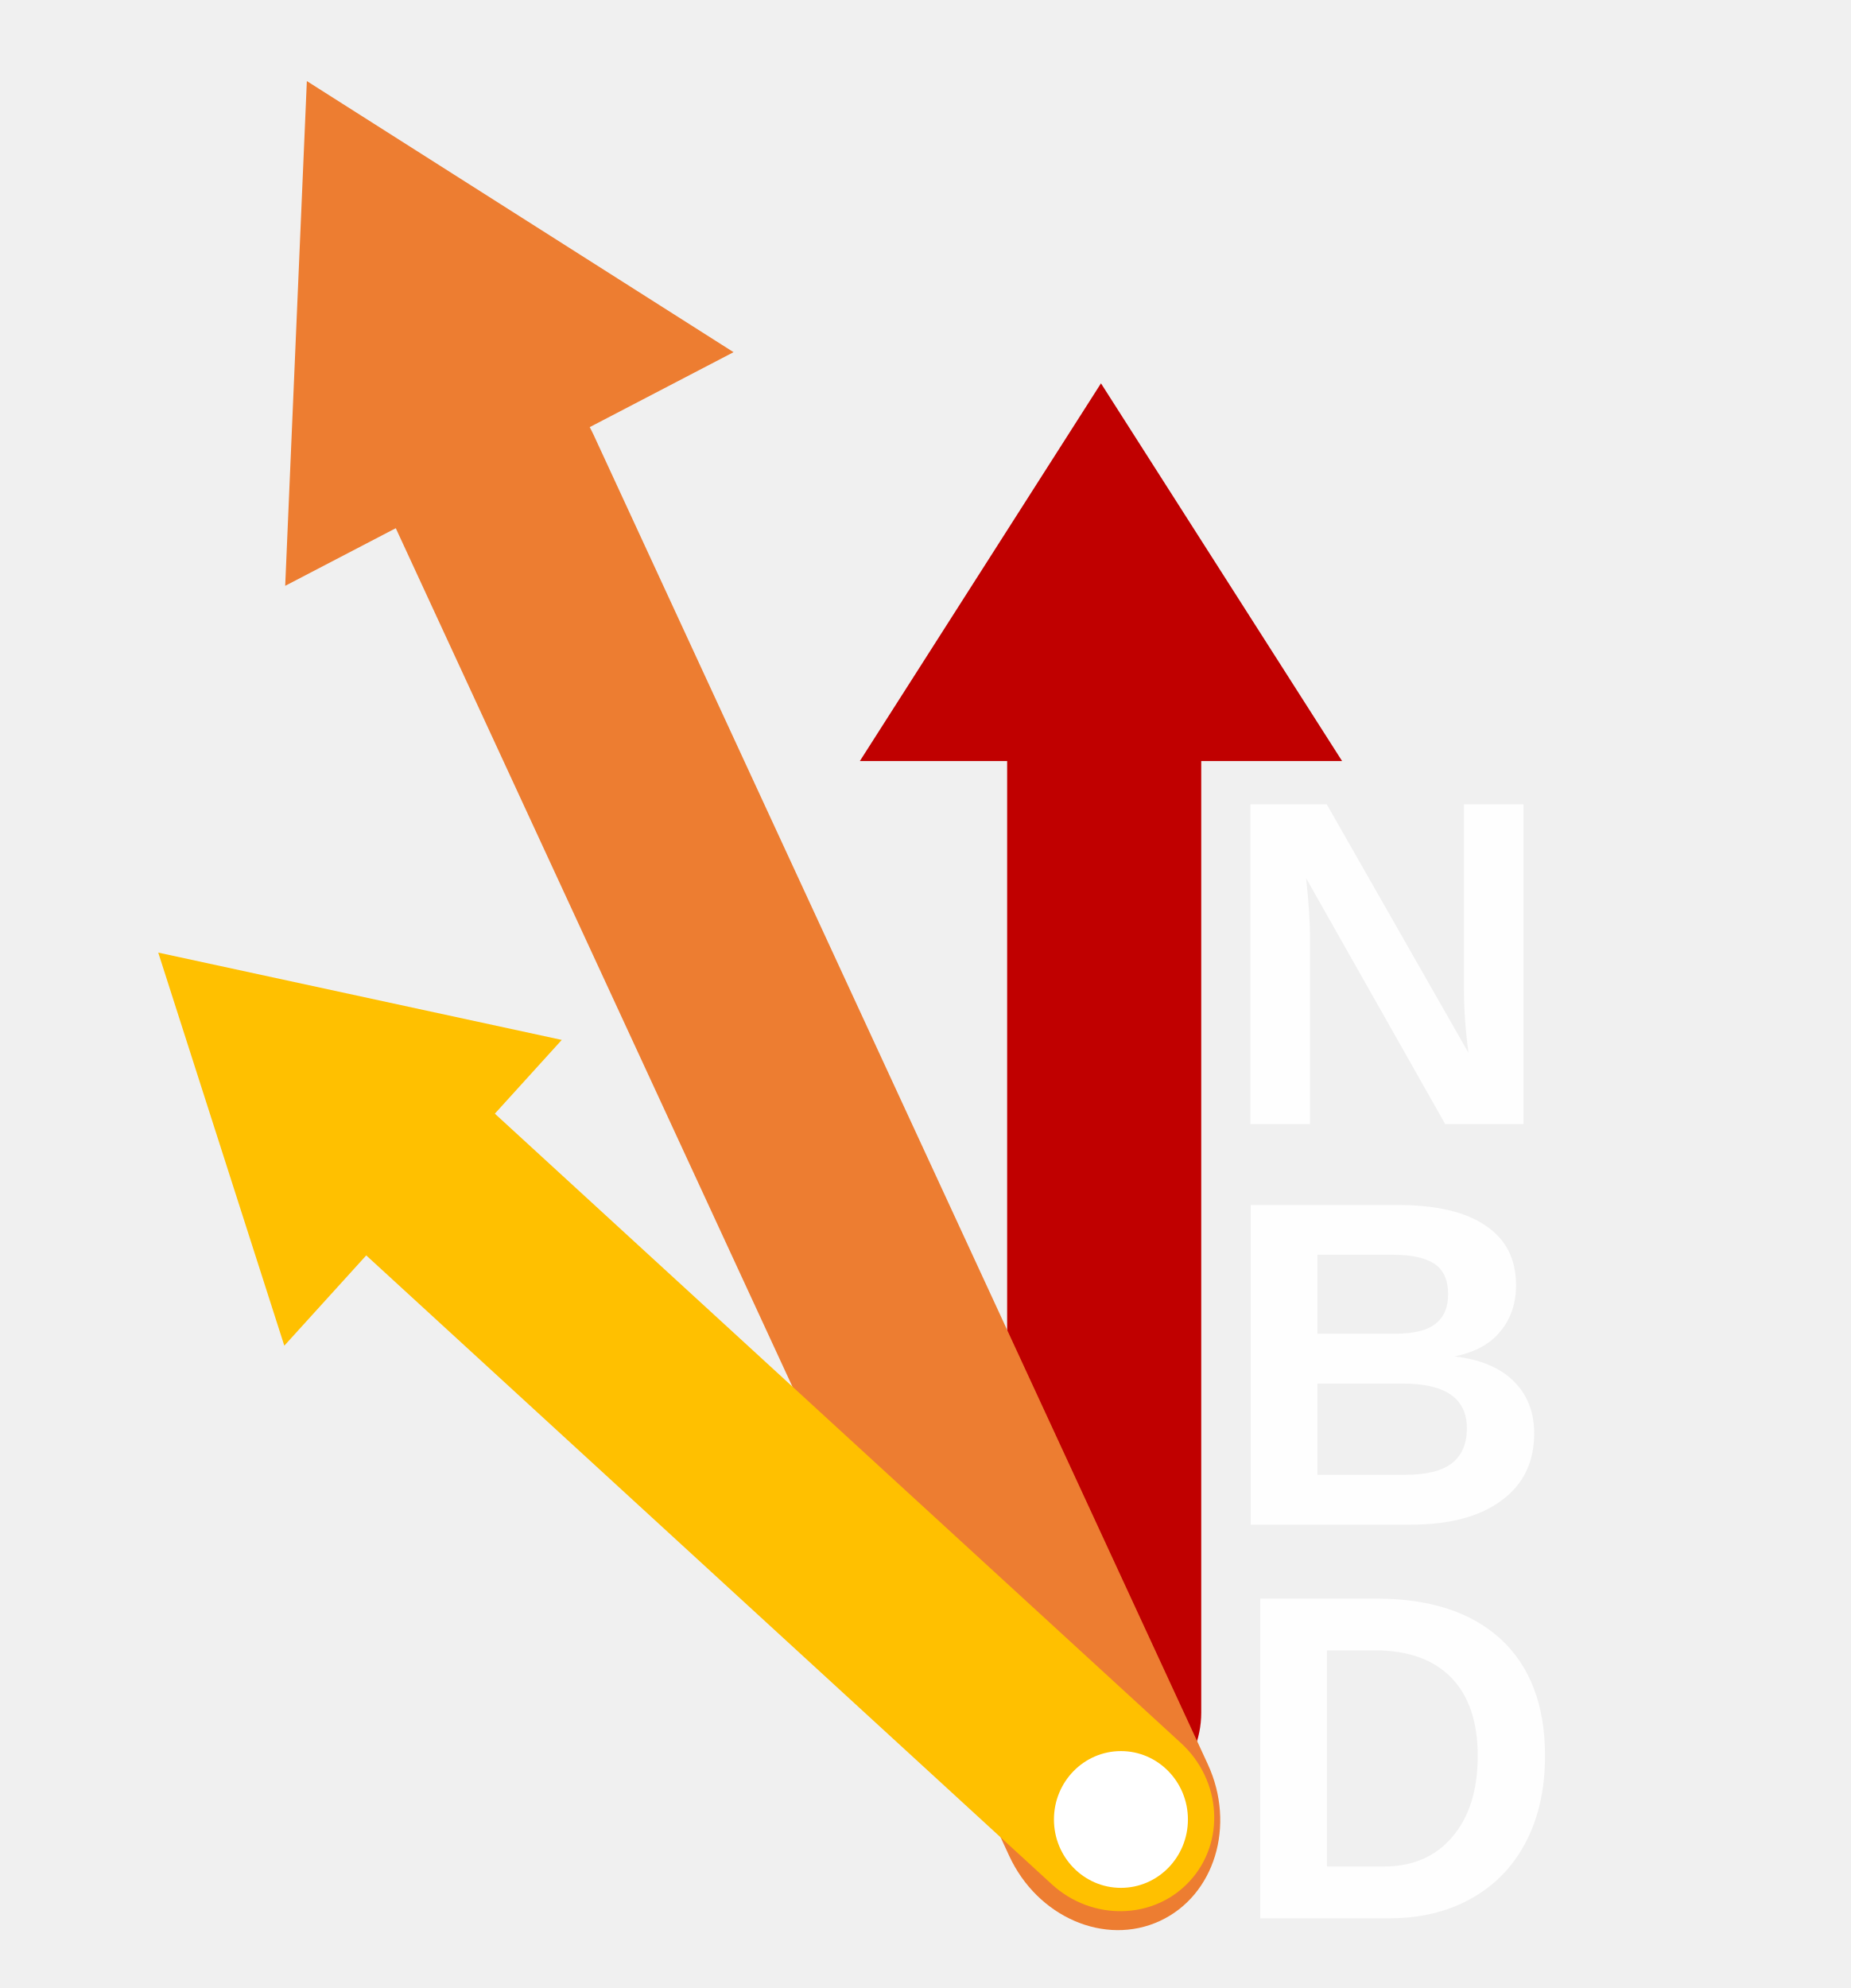
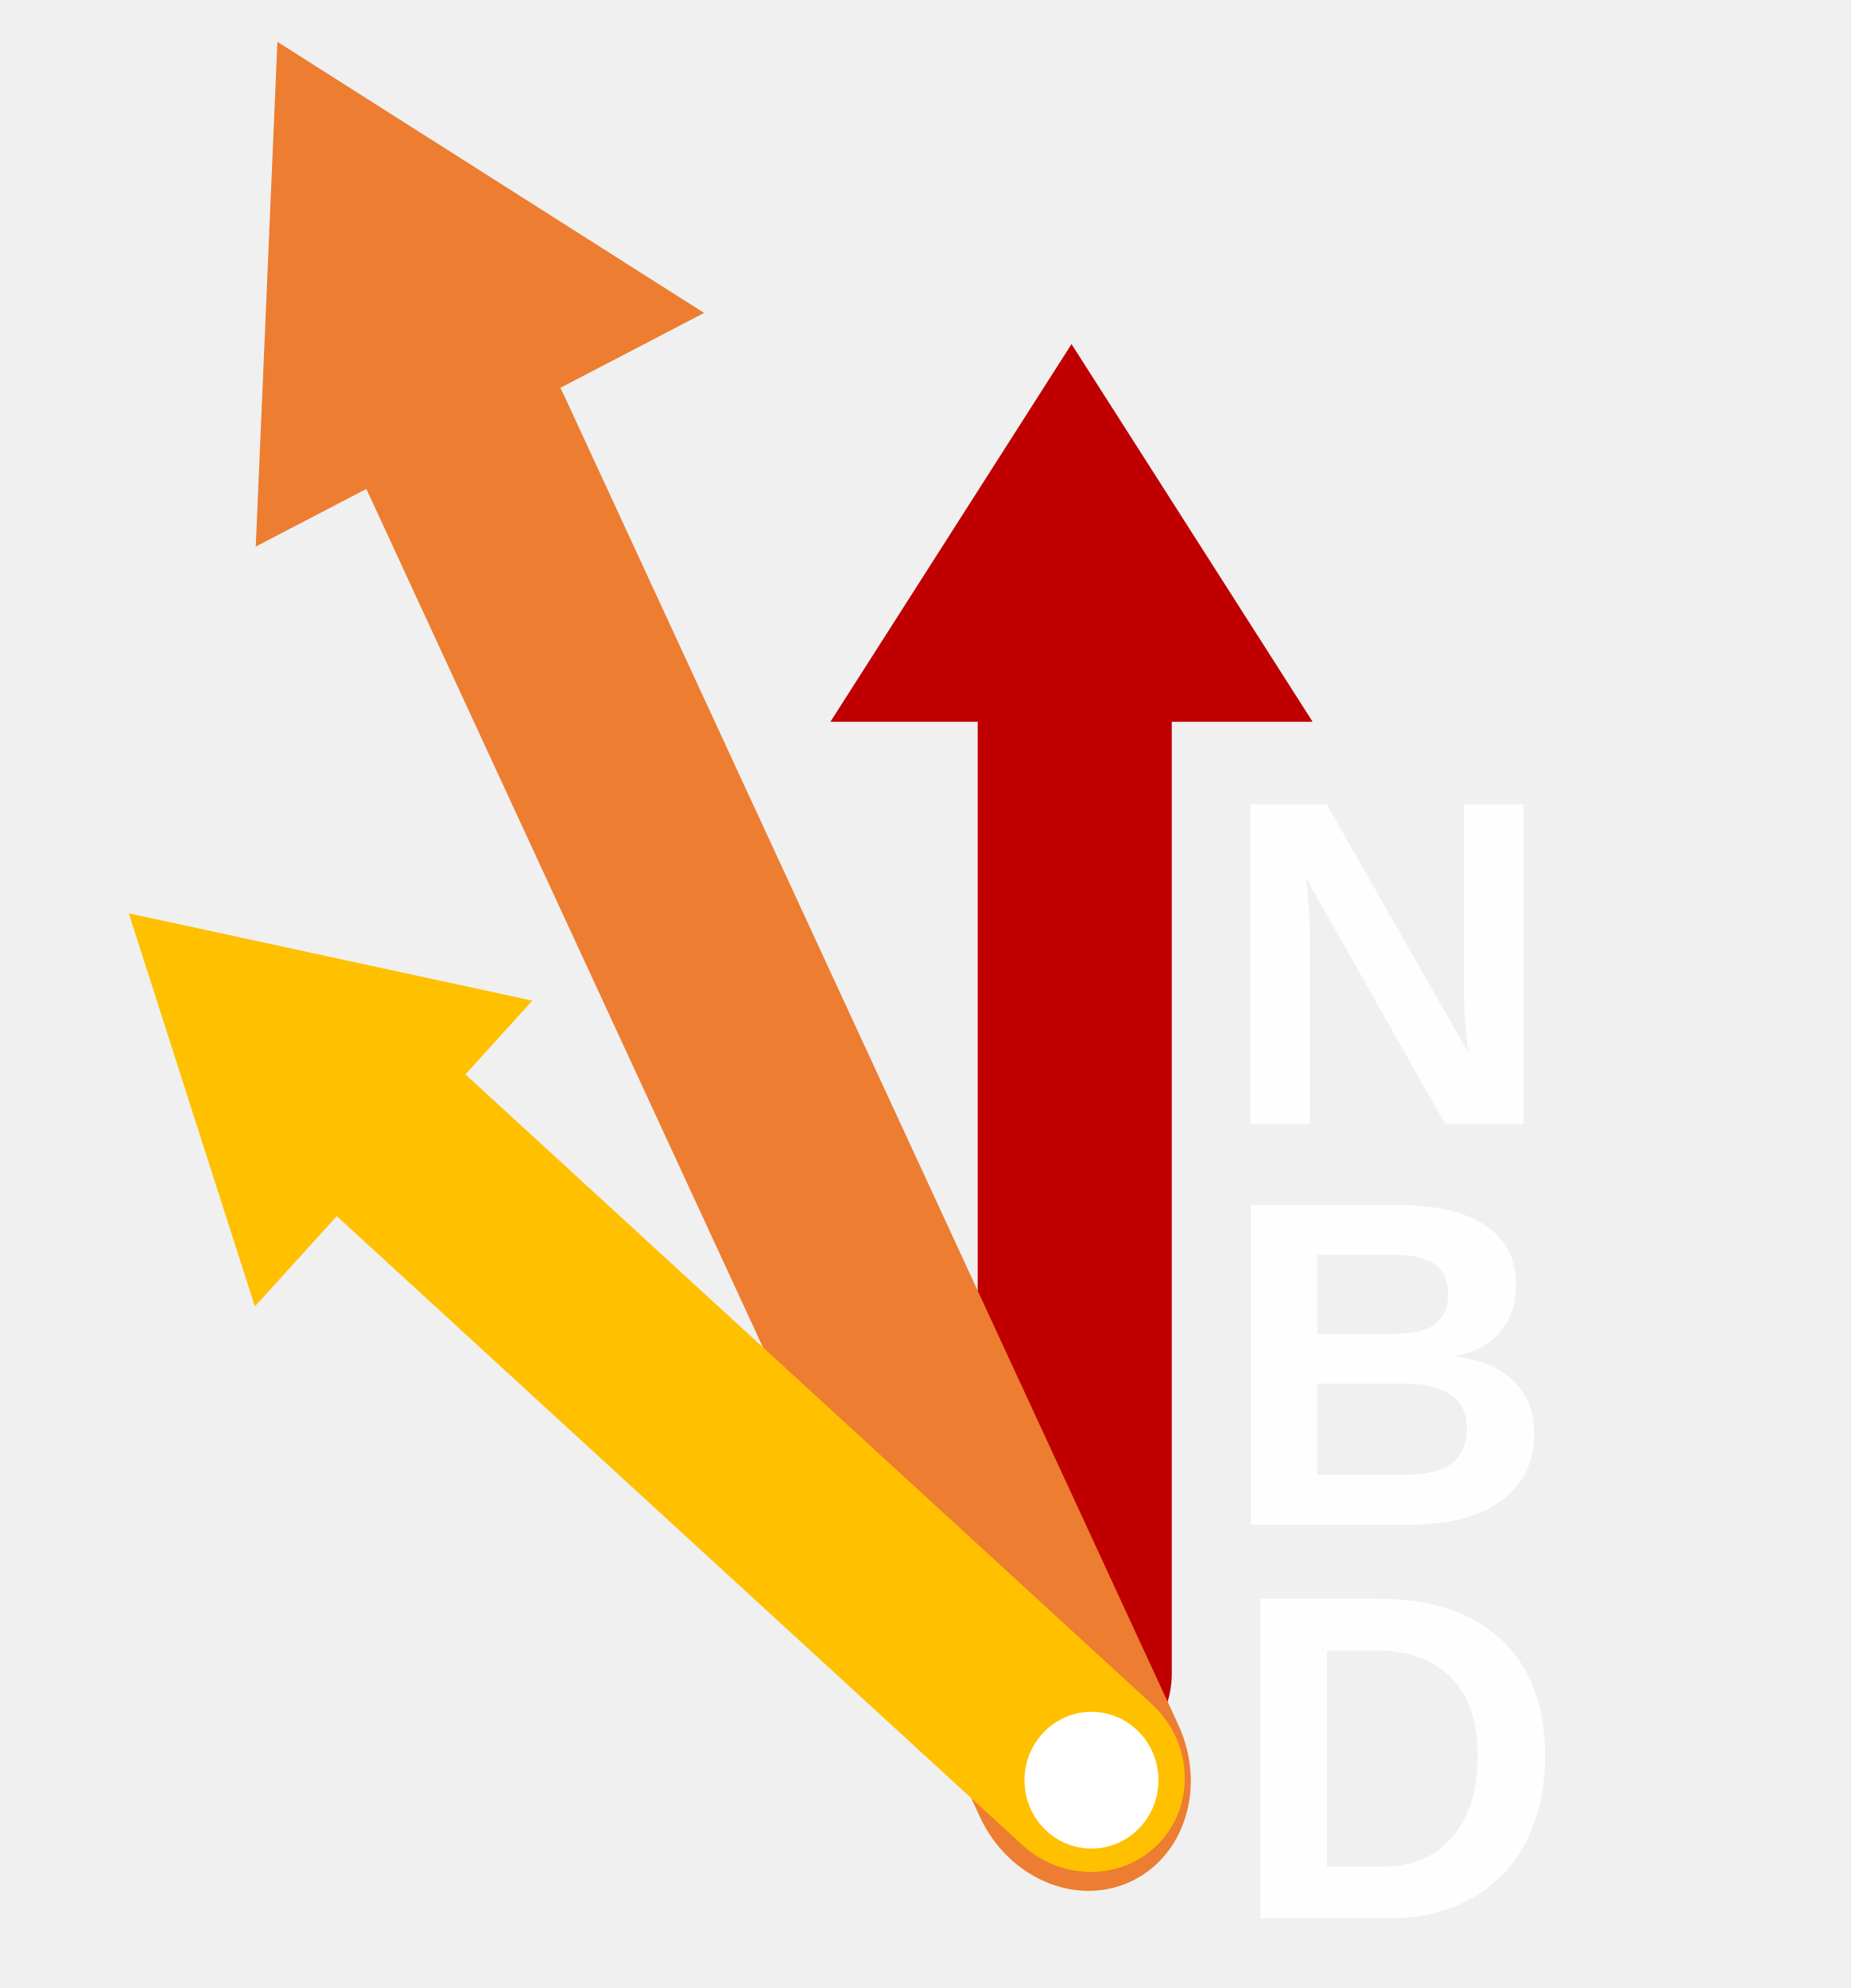
<svg xmlns="http://www.w3.org/2000/svg" xmlns:xlink="http://www.w3.org/1999/xlink" id="Carnegie_Mellon_University" viewBox="0 0 44.68 48" version="1.1" width="44.68" height="48" xml:space="preserve">
  <defs id="defs2202">
    <rect x="53.8" y="54.274" width="27.966" height="27.729" id="rect16302" />
-     <color-profile name="_43S425CA" xlink:href="file:///Library/ColorSync/Profiles/Displays/43S425CA-D38273AF-E01B-DC11-0857-D6964E3302DB.icc" id="color-profile17062" />
-     <color-profile name="Black---White" xlink:href="file:///Library/ColorSync/Profiles/Black%20&amp;%20White.icc" id="color-profile17064" />
+     <color-profile name="_43S425CA" xlink:href="file:///Library/ColorSync/Profiles/Displays/43S425CA-D38273AF-E01B-DC11-0857-D6964E3302DB.icc" id="color-profile889" />
+     <color-profile name="Black---White" xlink:href="file:///Library/ColorSync/Profiles/Black%20&amp;%20White.icc" id="color-profile891" />
    <rect x="29.872" y="6.551" width="58.608" height="26.552" id="rect15012" />
    <rect x="31.706" y="5.939" width="53.28" height="26.727" id="rect14956" />
    <style id="style2200">.cls-1{fill:#c41230;}</style>
  </defs>
-   <g id="g14900" transform="matrix(1.286928,0,0,1.286928,-7.811622,7.645995)">
+   <g id="g14900" transform="matrix(1.286928,0,0,1.286928,-8.522633,6.69798)">
    <path style="fill:#c00000;fill-opacity:1" id="path13560" d="m 35.986,-1.077 -2.527,-4.377 5.054,-1e-7 z" transform="matrix(1.79042,0,0,-1.619048,-37.70145,-0.4929186)" />
    <path style="fill:#ed7d31;fill-opacity:1" id="path13590" d="M 16.048,-4.238 8.573,-0.339 8.934,-8.762 Z" transform="matrix(1.125467,0,0,1.124277,1.77272,5.43089)" />
    <path style="fill:#ffc000;fill-opacity:1" id="path13594" d="m 15.878,15.654 -1.07,-3.336 3.425,0.741 z" transform="matrix(2.21075,0,0,2.21075,-23.69752,-15.30106)" />
    <rect style="fill:#c00000;fill-opacity:1;stroke-width:1.13" id="rect14254" width="3.642" height="21.597" x="24.968" y="6.432" ry="1.84" />
    <rect style="fill:#ed7d31;fill-opacity:1;stroke-width:1.461" id="rect14254-9" width="4.104" height="32.063" x="10.587" y="6.931" ry="2.294" transform="matrix(0.9079178,-0.4191482,0.4194638,0.9077721,0,0)" />
    <rect style="fill:#ffc000;fill-opacity:1;stroke-width:1.134" id="rect14559" width="3.591" height="21.905" x="-4.231" y="18.86" ry="1.87" transform="rotate(-47.47222)" />
    <ellipse style="fill:#ffffff;fill-opacity:1;stroke-width:0.884" id="path14891" cx="27.103" cy="28.195" rx="1.257" ry="1.283" />
  </g>
  <text xml:space="preserve" style="font-style:normal;font-variant:normal;font-weight:bold;font-stretch:normal;font-size:11.212px;font-family:Arial;-inkscape-font-specification:'Arial, Bold';font-variant-ligatures:normal;font-variant-caps:normal;font-variant-numeric:normal;font-variant-east-asian:normal;fill:#fefefe;fill-opacity:1;stroke-width:1.202" x="29.444" y="27.142" id="text1367">
    <tspan id="tspan1365" x="29.444" y="27.142" style="font-style:normal;font-variant:normal;font-weight:bold;font-stretch:normal;font-size:11.212px;font-family:Arial;-inkscape-font-specification:'Arial, Bold';font-variant-ligatures:normal;font-variant-caps:normal;font-variant-numeric:normal;font-variant-east-asian:normal;fill:#fefefe;fill-opacity:1;stroke-width:1.202">N</tspan>
  </text>
  <text xml:space="preserve" style="font-style:normal;font-variant:normal;font-weight:bold;font-stretch:normal;font-size:11.212px;font-family:Arial;-inkscape-font-specification:'Arial, Bold';font-variant-ligatures:normal;font-variant-caps:normal;font-variant-numeric:normal;font-variant-east-asian:normal;fill:#fefefe;fill-opacity:1;stroke-width:1.202" x="29.455" y="36.815" id="text1367-9">
    <tspan id="tspan1365-7" x="29.455" y="36.815" style="font-style:normal;font-variant:normal;font-weight:bold;font-stretch:normal;font-size:11.212px;font-family:Arial;-inkscape-font-specification:'Arial, Bold';font-variant-ligatures:normal;font-variant-caps:normal;font-variant-numeric:normal;font-variant-east-asian:normal;fill:#fefefe;fill-opacity:1;stroke-width:1.202">B</tspan>
  </text>
  <text xml:space="preserve" style="font-style:normal;font-variant:normal;font-weight:bold;font-stretch:normal;font-size:11.212px;font-family:Arial;-inkscape-font-specification:'Arial, Bold';font-variant-ligatures:normal;font-variant-caps:normal;font-variant-numeric:normal;font-variant-east-asian:normal;fill:#fefefe;fill-opacity:1;stroke-width:1.202" x="29.684" y="46.318" id="text1367-9-9">
    <tspan id="tspan1365-7-9" x="29.684" y="46.318" style="font-style:normal;font-variant:normal;font-weight:bold;font-stretch:normal;font-size:11.212px;font-family:Arial;-inkscape-font-specification:'Arial, Bold';font-variant-ligatures:normal;font-variant-caps:normal;font-variant-numeric:normal;font-variant-east-asian:normal;fill:#fefefe;fill-opacity:1;stroke-width:1.202">D</tspan>
    <tspan x="29.684" y="60.332" id="tspan1527" style="font-style:normal;font-variant:normal;font-weight:bold;font-stretch:normal;font-size:11.212px;font-family:Arial;-inkscape-font-specification:'Arial, Bold';font-variant-ligatures:normal;font-variant-caps:normal;font-variant-numeric:normal;font-variant-east-asian:normal;fill:#fefefe;fill-opacity:1;stroke-width:1.202" />
  </text>
  <text xml:space="preserve" id="text16300" style="font-style:normal;font-variant:normal;font-weight:bold;font-stretch:normal;font-size:12px;font-family:Arial;-inkscape-font-specification:'Arial, Bold';font-variant-ligatures:normal;font-variant-caps:normal;font-variant-numeric:normal;font-variant-east-asian:normal;white-space:pre;shape-inside:url(#rect16302);display:inline;fill:#f4f4f4;fill-opacity:1" />
</svg>
